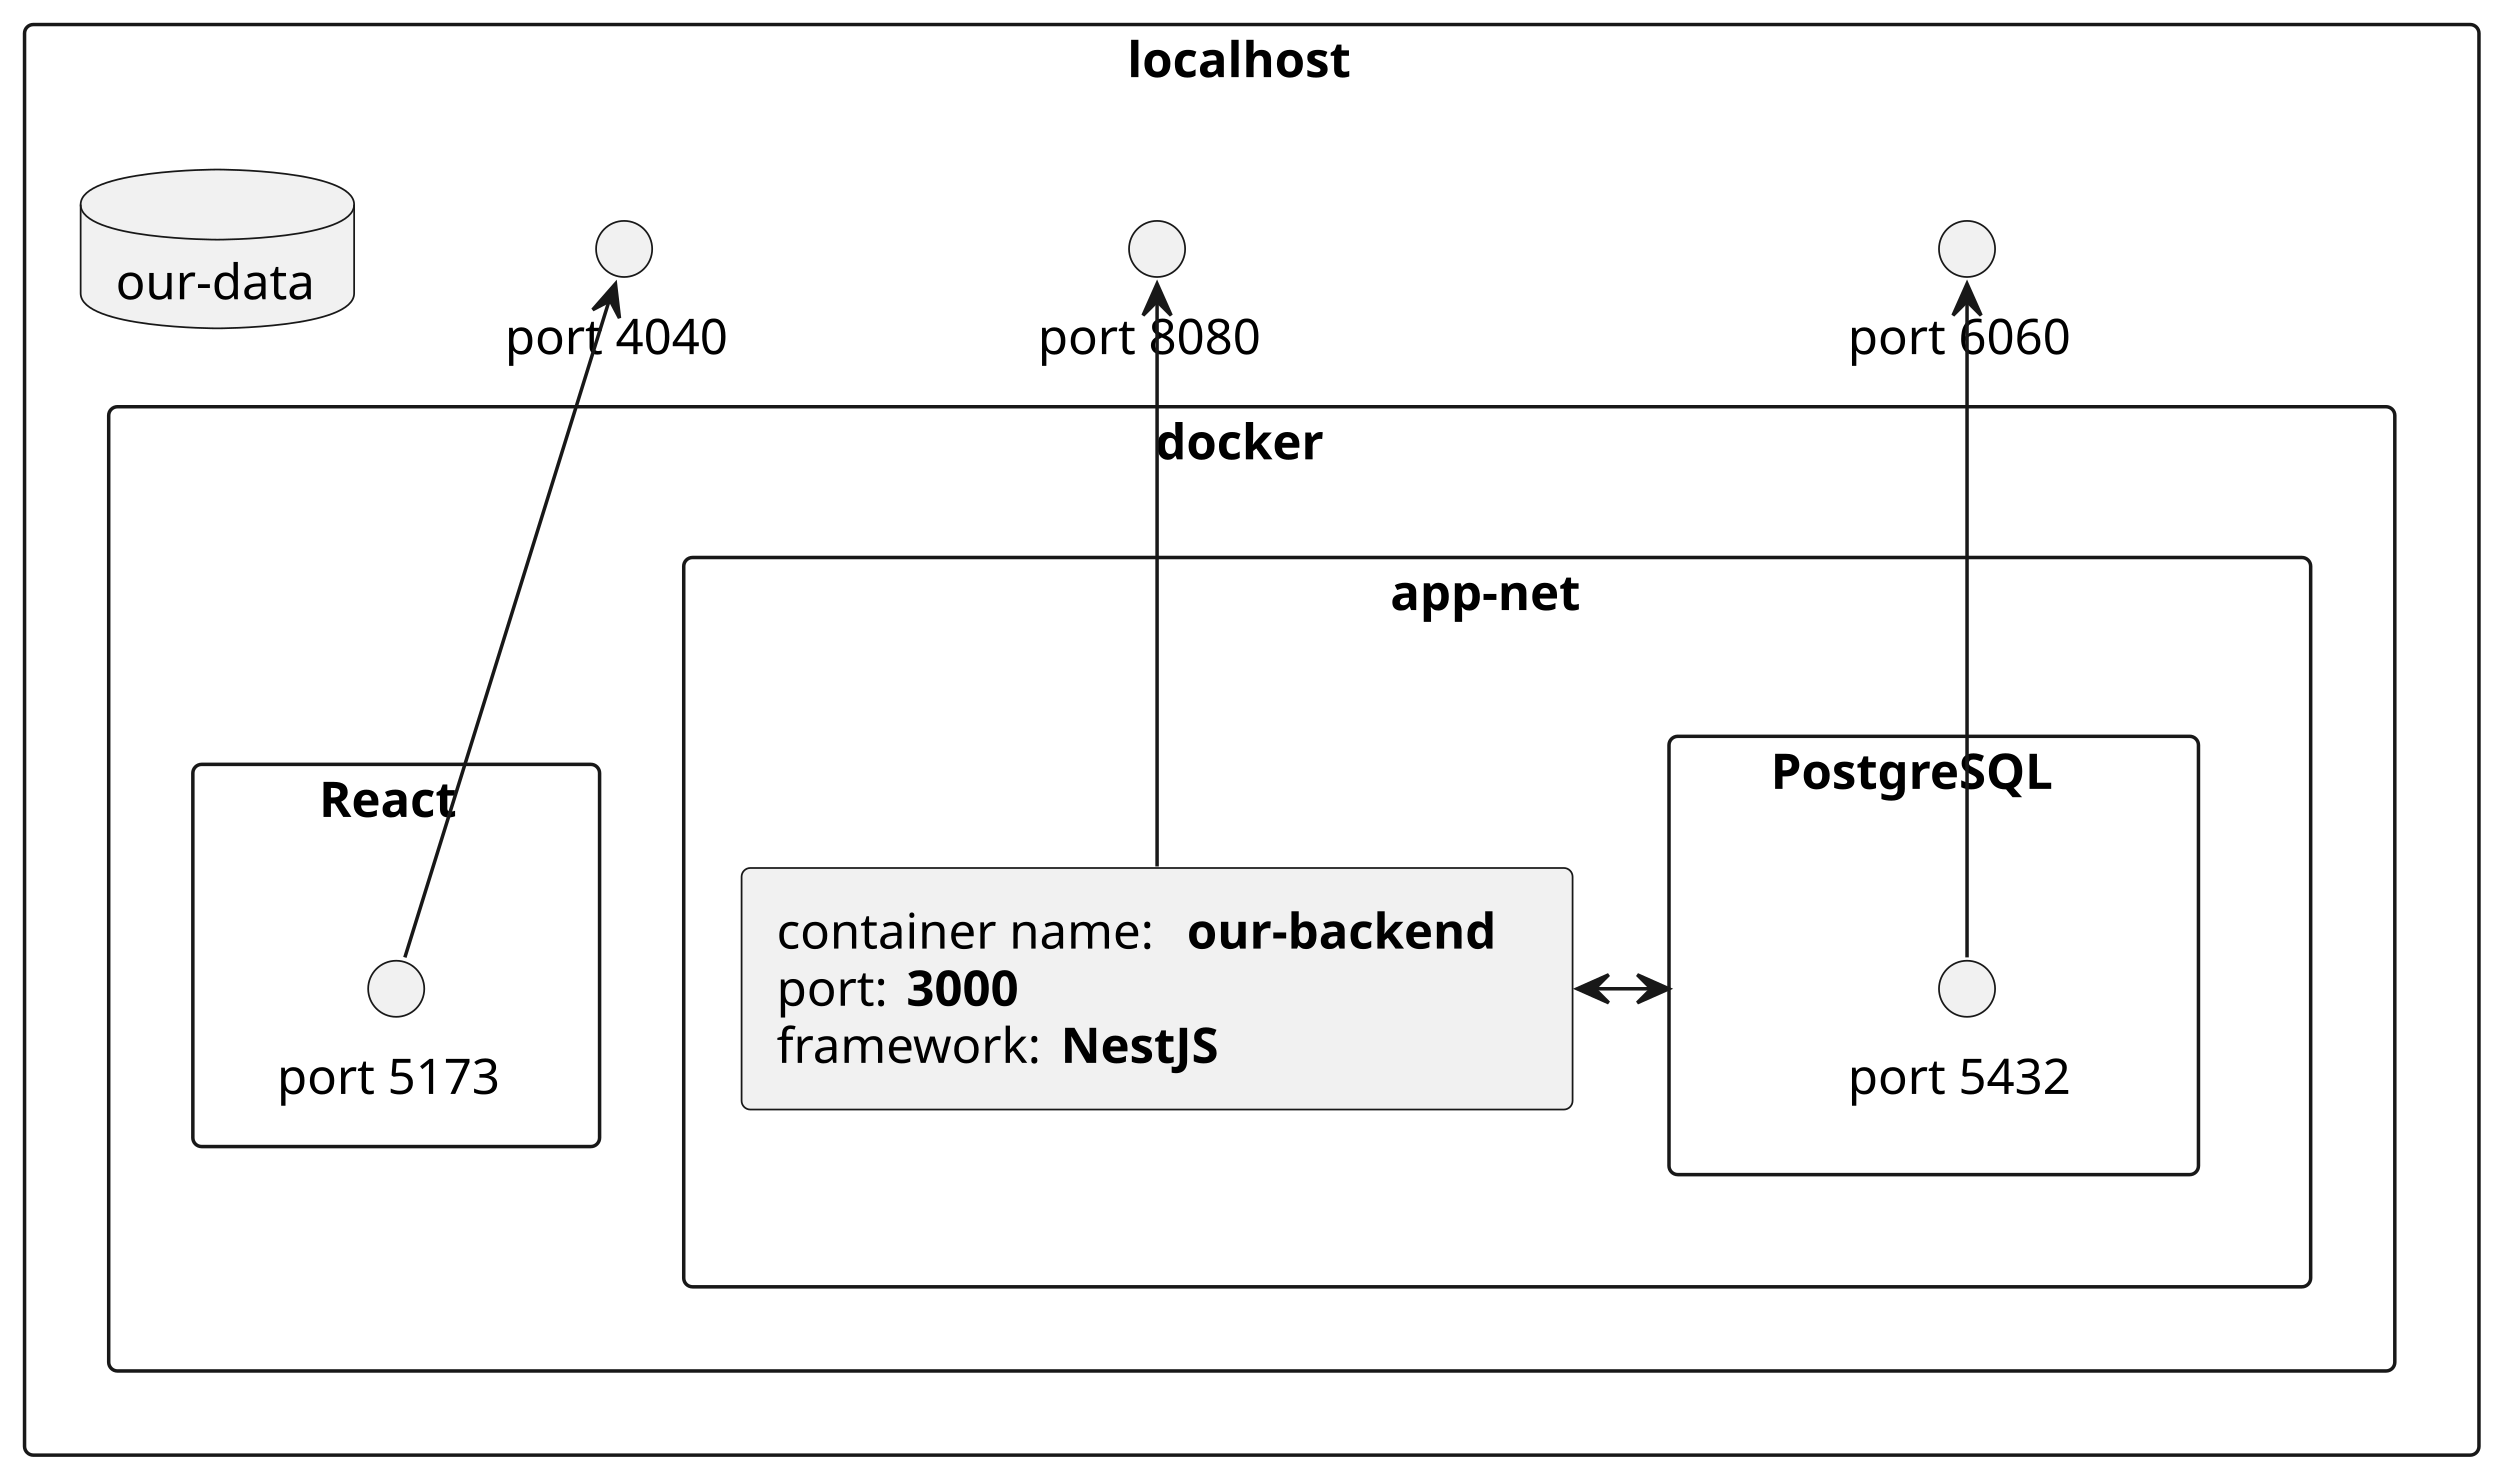
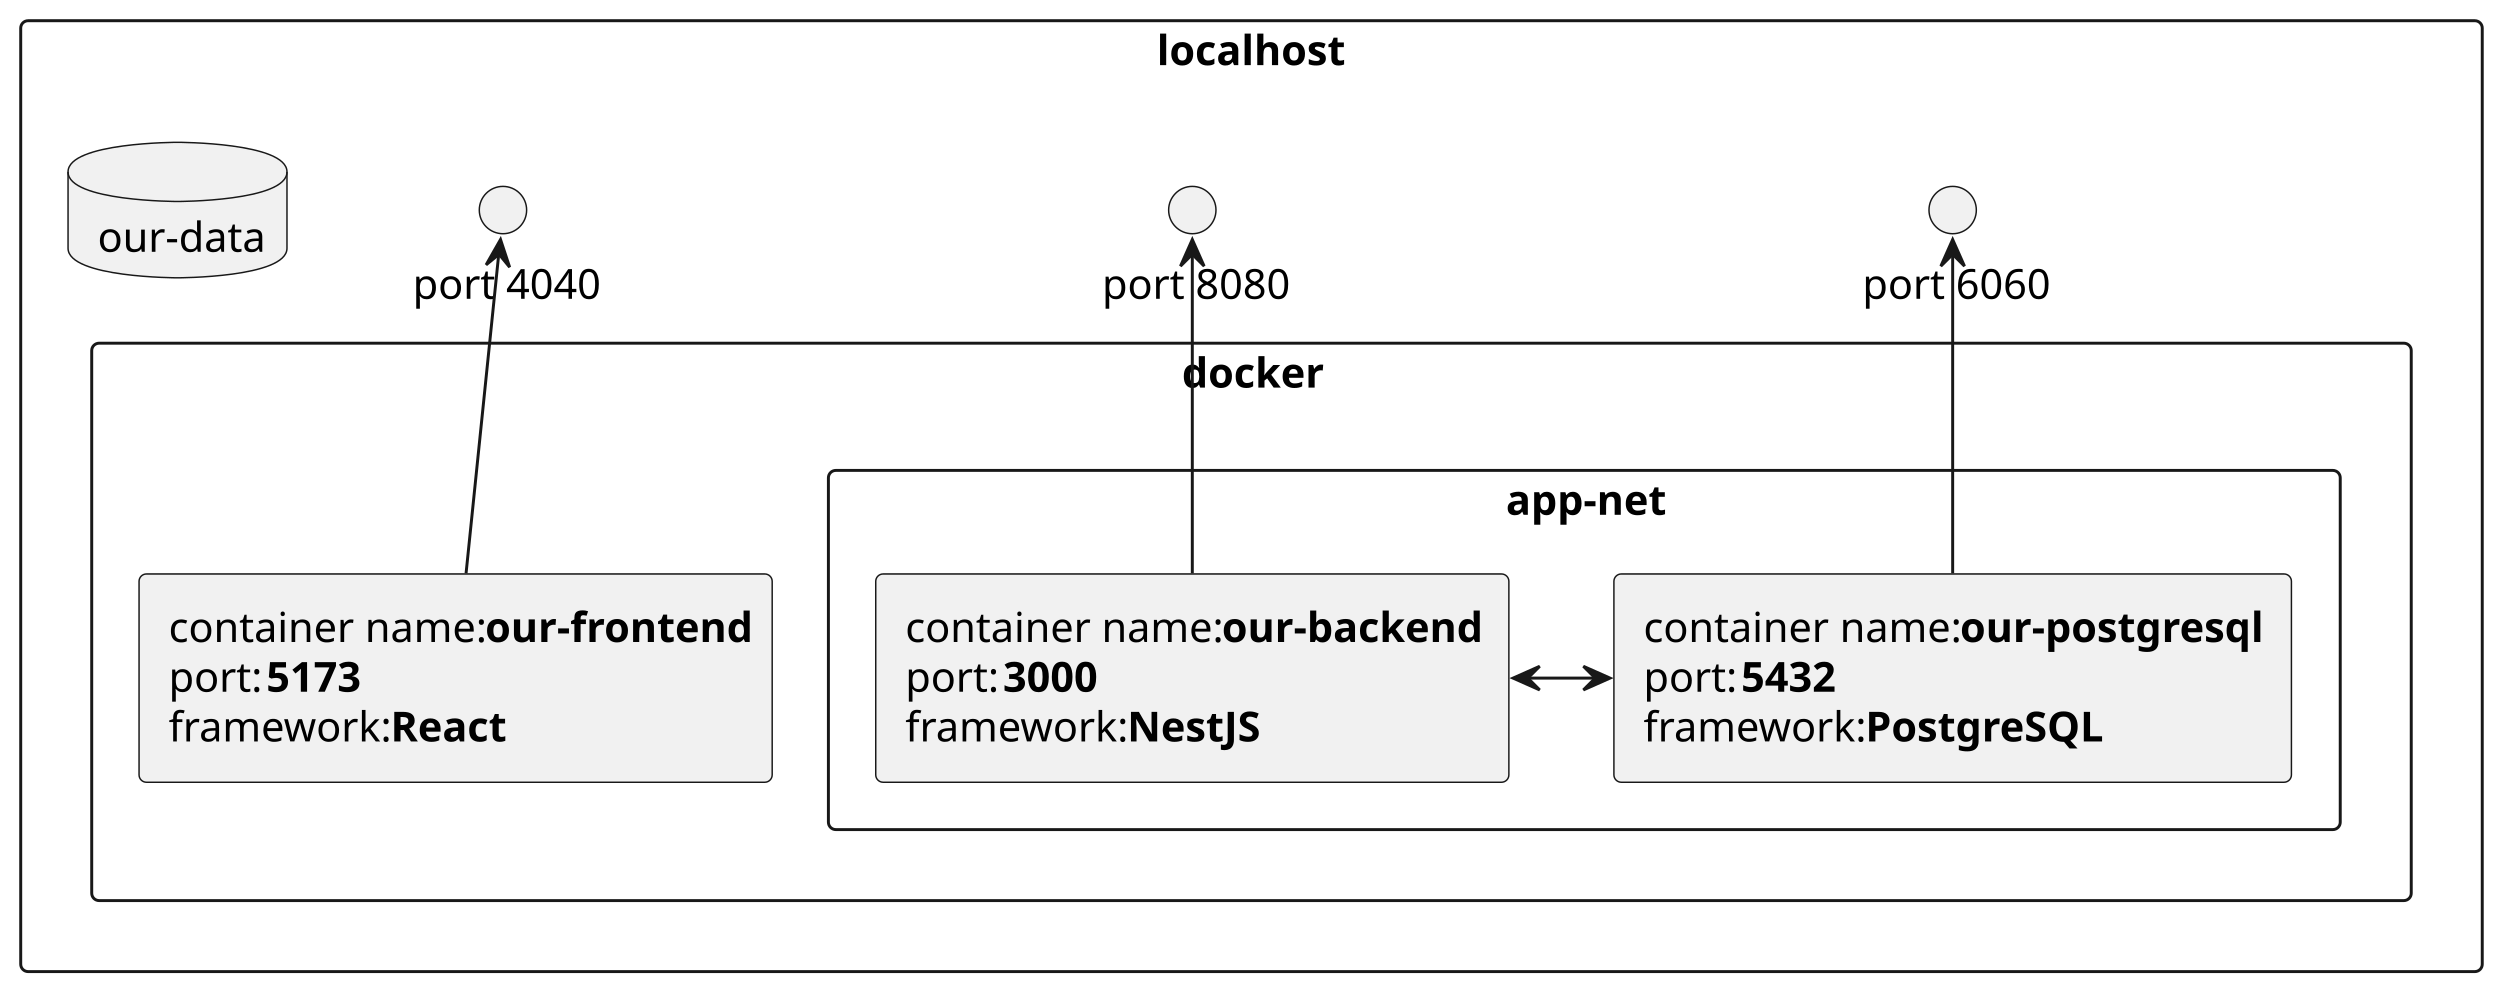
- <svg xmlns="http://www.w3.org/2000/svg" contentStyleType="text/css" height="421px" preserveAspectRatio="none" style="width:713px;height:421px;background:#FFFFFF;" version="1.1" viewBox="0 0 713 421" width="713px" zoomAndPan="magnify">
+ <svg xmlns="http://www.w3.org/2000/svg" contentStyleType="text/css" height="334px" preserveAspectRatio="none" style="width:845px;height:334px;background:#FFFFFF;" version="1.1" viewBox="0 0 845 334" width="845px" zoomAndPan="magnify">
  <defs />
  <g>
    <g id="cluster_localhost">
-       <rect fill="none" height="408" rx="2.5" ry="2.5" style="stroke:#181818;stroke-width:1.0;" width="700" x="7" y="7" />
-       <text fill="#000000" font-family="sans-serif" font-size="14" font-weight="bold" lengthAdjust="spacing" textLength="71" x="321.5" y="21.995">localhost</text>
+       <rect fill="none" height="321.4" rx="2.5" ry="2.5" style="stroke:#181818;stroke-width:1.0;" width="832" x="7" y="7" />
+       <text fill="#000000" font-family="sans-serif" font-size="14" font-weight="bold" lengthAdjust="spacing" textLength="64" x="391" y="22.006">localhost</text>
    </g>
    <g id="cluster_docker">
-       <rect fill="none" height="275" rx="2.5" ry="2.5" style="stroke:#181818;stroke-width:1.0;" width="652" x="31" y="116" />
-       <text fill="#000000" font-family="sans-serif" font-size="14" font-weight="bold" lengthAdjust="spacing" textLength="55" x="329.5" y="130.995">docker</text>
+       <rect fill="none" height="188.4" rx="2.5" ry="2.5" style="stroke:#181818;stroke-width:1.0;" width="784" x="31" y="116" />
+       <text fill="#000000" font-family="sans-serif" font-size="14" font-weight="bold" lengthAdjust="spacing" textLength="47" x="399.5" y="131.006">docker</text>
    </g>
    <g id="cluster_app-net">
-       <rect fill="none" height="208" rx="2.5" ry="2.5" style="stroke:#181818;stroke-width:1.0;" width="464" x="195" y="159" />
-       <text fill="#000000" font-family="sans-serif" font-size="14" font-weight="bold" lengthAdjust="spacing" textLength="61" x="396.5" y="173.995">app-net</text>
-     </g>
-     <g id="cluster_PostgreSQL">
-       <rect fill="none" height="125" rx="2.5" ry="2.5" style="stroke:#181818;stroke-width:1.0;" width="151" x="476" y="210" />
-       <text fill="#000000" font-family="sans-serif" font-size="14" font-weight="bold" lengthAdjust="spacing" textLength="93" x="505" y="224.995">PostgreSQL</text>
-     </g>
-     <g id="cluster_React">
-       <rect fill="none" height="109" rx="2.5" ry="2.5" style="stroke:#181818;stroke-width:1.0;" width="116" x="55" y="218" />
-       <text fill="#000000" font-family="sans-serif" font-size="14" font-weight="bold" lengthAdjust="spacing" textLength="44" x="91" y="232.995">React</text>
+       <rect fill="none" height="121.4" rx="2.5" ry="2.5" style="stroke:#181818;stroke-width:1.0;" width="511" x="280" y="159" />
+       <text fill="#000000" font-family="sans-serif" font-size="14" font-weight="bold" lengthAdjust="spacing" textLength="53" x="509" y="174.006">app-net</text>
    </g>
    <g id="elem_our_data">
-       <path d="M23,58.35 C23,48.35 62,48.35 62,48.35 C62,48.35 101,48.35 101,58.35 L101,83.647 C101,93.647 62,93.647 62,93.647 C62,93.647 23,93.647 23,83.647 L23,58.35 " fill="#F1F1F1" style="stroke:#181818;stroke-width:0.5;" />
-       <path d="M23,58.35 C23,68.35 62,68.35 62,68.35 C62,68.35 101,68.35 101,58.35 " fill="none" style="stroke:#181818;stroke-width:0.5;" />
-       <text fill="#000000" font-family="sans-serif" font-size="14" lengthAdjust="spacing" textLength="58" x="33" y="85.345">our-data</text>
+       <path d="M23,58.1 C23,48.1 60,48.1 60,48.1 C60,48.1 97,48.1 97,58.1 L97,83.9 C97,93.9 60,93.9 60,93.9 C60,93.9 23,93.9 23,83.9 L23,58.1 " fill="#F1F1F1" style="stroke:#181818;stroke-width:0.5;" />
+       <path d="M23,58.1 C23,68.1 60,68.1 60,68.1 C60,68.1 97,68.1 97,58.1 " fill="none" style="stroke:#181818;stroke-width:0.5;" />
+       <text fill="#000000" font-family="sans-serif" font-size="14" lengthAdjust="spacing" textLength="54" x="33" y="85.106">our-data</text>
    </g>
    <g id="elem_portout_nest">
-       <ellipse cx="330" cy="71" fill="#F1F1F1" rx="8" ry="8" style="stroke:#181818;stroke-width:0.5;" />
-       <text fill="#000000" font-family="sans-serif" font-size="14" lengthAdjust="spacing" textLength="68" x="296" y="100.995">port 8080</text>
+       <ellipse cx="403" cy="71" fill="#F1F1F1" rx="8" ry="8" style="stroke:#181818;stroke-width:0.5;" />
+       <text fill="#000000" font-family="sans-serif" font-size="14" lengthAdjust="spacing" textLength="61" x="372.5" y="101.006">port 8080</text>
    </g>
    <g id="elem_portout_postgre">
-       <ellipse cx="561" cy="71" fill="#F1F1F1" rx="8" ry="8" style="stroke:#181818;stroke-width:0.5;" />
-       <text fill="#000000" font-family="sans-serif" font-size="14" lengthAdjust="spacing" textLength="68" x="527" y="100.995">port 6060</text>
+       <ellipse cx="660" cy="71" fill="#F1F1F1" rx="8" ry="8" style="stroke:#181818;stroke-width:0.5;" />
+       <text fill="#000000" font-family="sans-serif" font-size="14" lengthAdjust="spacing" textLength="61" x="629.5" y="101.006">port 6060</text>
    </g>
    <g id="elem_portout_react">
-       <ellipse cx="178" cy="71" fill="#F1F1F1" rx="8" ry="8" style="stroke:#181818;stroke-width:0.5;" />
-       <text fill="#000000" font-family="sans-serif" font-size="14" lengthAdjust="spacing" textLength="68" x="144" y="100.995">port 4040</text>
+       <ellipse cx="170" cy="71" fill="#F1F1F1" rx="8" ry="8" style="stroke:#181818;stroke-width:0.5;" />
+       <text fill="#000000" font-family="sans-serif" font-size="14" lengthAdjust="spacing" textLength="61" x="139.5" y="101.006">port 4040</text>
+     </g>
+     <g id="elem_React">
+       <rect fill="#F1F1F1" height="70.4" rx="2.5" ry="2.5" style="stroke:#181818;stroke-width:0.5;" width="214" x="47" y="194" />
+       <text fill="#000000" font-family="sans-serif" font-size="14" lengthAdjust="spacing" textLength="103" x="57" y="217.006">container name:</text>
+       <text fill="#000000" font-family="sans-serif" font-size="14" font-weight="bold" lengthAdjust="spacing" textLength="87" x="164" y="217.006">our-frontend</text>
+       <text fill="#000000" font-family="sans-serif" font-size="14" lengthAdjust="spacing" textLength="29" x="57" y="233.806">port:</text>
+       <text fill="#000000" font-family="sans-serif" font-size="14" font-weight="bold" lengthAdjust="spacing" textLength="32" x="90" y="233.806">5173</text>
+       <text fill="#000000" font-family="sans-serif" font-size="14" lengthAdjust="spacing" textLength="71" x="57" y="250.606">framework:</text>
+       <text fill="#000000" font-family="sans-serif" font-size="14" font-weight="bold" lengthAdjust="spacing" textLength="39" x="132" y="250.606">React</text>
    </g>
    <g id="elem_NestJS">
-       <rect fill="#F1F1F1" height="68.891" rx="2.5" ry="2.5" style="stroke:#181818;stroke-width:0.5;" width="237" x="211.5" y="247.55" />
-       <text fill="#000000" font-family="sans-serif" font-size="14" lengthAdjust="spacing" textLength="113" x="221.5" y="270.545">container name:</text>
-       <text fill="#000000" font-family="sans-serif" font-size="14" font-weight="bold" lengthAdjust="spacing" textLength="100" x="338.5" y="270.545">our-backend</text>
-       <text fill="#000000" font-family="sans-serif" font-size="14" lengthAdjust="spacing" textLength="33" x="221.5" y="286.842">port:</text>
-       <text fill="#000000" font-family="sans-serif" font-size="14" font-weight="bold" lengthAdjust="spacing" textLength="40" x="258.5" y="286.842">3000</text>
-       <text fill="#000000" font-family="sans-serif" font-size="14" lengthAdjust="spacing" textLength="77" x="221.5" y="303.139">framework:</text>
-       <text fill="#000000" font-family="sans-serif" font-size="14" font-weight="bold" lengthAdjust="spacing" textLength="50" x="302.5" y="303.139">NestJS</text>
+       <rect fill="#F1F1F1" height="70.4" rx="2.5" ry="2.5" style="stroke:#181818;stroke-width:0.5;" width="214" x="296" y="194" />
+       <text fill="#000000" font-family="sans-serif" font-size="14" lengthAdjust="spacing" textLength="103" x="306" y="217.006">container name:</text>
+       <text fill="#000000" font-family="sans-serif" font-size="14" font-weight="bold" lengthAdjust="spacing" textLength="87" x="413" y="217.006">our-backend</text>
+       <text fill="#000000" font-family="sans-serif" font-size="14" lengthAdjust="spacing" textLength="29" x="306" y="233.806">port:</text>
+       <text fill="#000000" font-family="sans-serif" font-size="14" font-weight="bold" lengthAdjust="spacing" textLength="32" x="339" y="233.806">3000</text>
+       <text fill="#000000" font-family="sans-serif" font-size="14" lengthAdjust="spacing" textLength="71" x="306" y="250.606">framework:</text>
+       <text fill="#000000" font-family="sans-serif" font-size="14" font-weight="bold" lengthAdjust="spacing" textLength="48" x="381" y="250.606">NestJS</text>
    </g>
-     <g id="elem_portin_postgre">
-       <ellipse cx="561" cy="282" fill="#F1F1F1" rx="8" ry="8" style="stroke:#181818;stroke-width:0.5;" />
-       <text fill="#000000" font-family="sans-serif" font-size="14" lengthAdjust="spacing" textLength="68" x="527" y="311.995">port 5432</text>
-     </g>
-     <g id="elem_portin_react">
-       <ellipse cx="113" cy="282" fill="#F1F1F1" rx="8" ry="8" style="stroke:#181818;stroke-width:0.5;" />
-       <text fill="#000000" font-family="sans-serif" font-size="14" lengthAdjust="spacing" textLength="68" x="79" y="311.995">port 5173</text>
+     <g id="elem_PostgreSQL">
+       <rect fill="#F1F1F1" height="70.4" rx="2.5" ry="2.5" style="stroke:#181818;stroke-width:0.5;" width="229" x="545.5" y="194" />
+       <text fill="#000000" font-family="sans-serif" font-size="14" lengthAdjust="spacing" textLength="103" x="555.5" y="217.006">container name:</text>
+       <text fill="#000000" font-family="sans-serif" font-size="14" font-weight="bold" lengthAdjust="spacing" textLength="102" x="662.5" y="217.006">our-postgresql</text>
+       <text fill="#000000" font-family="sans-serif" font-size="14" lengthAdjust="spacing" textLength="29" x="555.5" y="233.806">port:</text>
+       <text fill="#000000" font-family="sans-serif" font-size="14" font-weight="bold" lengthAdjust="spacing" textLength="32" x="588.5" y="233.806">5432</text>
+       <text fill="#000000" font-family="sans-serif" font-size="14" lengthAdjust="spacing" textLength="71" x="555.5" y="250.606">framework:</text>
+       <text fill="#000000" font-family="sans-serif" font-size="14" font-weight="bold" lengthAdjust="spacing" textLength="82" x="630.5" y="250.606">PostgreSQL</text>
    </g>
    <g id="link_portout_nest_NestJS">
-       <path d="M330,85.74 C330,118.19 330,200.37 330,247.12 " fill="none" id="portout_nest-backto-NestJS" style="stroke:#181818;stroke-width:1.0;" />
-       <polygon fill="#181818" points="330,80.94,326,89.94,330,85.94,334,89.94,330,80.94" style="stroke:#181818;stroke-width:1.0;" />
+       <path d="M403,85.73 C403,109.69 403,159.84 403,193.77 " fill="none" id="portout_nest-backto-NestJS" style="stroke:#181818;stroke-width:1.0;" />
+       <polygon fill="#181818" points="403,80.96,399,89.96,403,85.96,407,89.96,403,80.96" style="stroke:#181818;stroke-width:1.0;" />
    </g>
-     <g id="link_portout_react_portin_react">
-       <path d="M173.9,85.19 C161.6,124.73 125.29,241.49 115.47,273.05 " fill="none" id="portout_react-backto-portin_react" style="stroke:#181818;stroke-width:1.0;" />
-       <polygon fill="#181818" points="175.53,80.94,169.035,88.344,174.043,85.714,176.673,90.722,175.53,80.94" style="stroke:#181818;stroke-width:1.0;" />
+     <g id="link_portout_react_React">
+       <path d="M168.59,85.73 C166.14,109.69 161,159.84 157.53,193.77 " fill="none" id="portout_react-backto-React" style="stroke:#181818;stroke-width:1.0;" />
+       <polygon fill="#181818" points="169.18,80.96,164.302,89.516,168.681,85.935,172.262,90.314,169.18,80.96" style="stroke:#181818;stroke-width:1.0;" />
    </g>
-     <g id="link_portout_postgre_portin_postgre">
-       <path d="M561,85.68 C561,125.69 561,241.62 561,273.05 " fill="none" id="portout_postgre-backto-portin_postgre" style="stroke:#181818;stroke-width:1.0;" />
-       <polygon fill="#181818" points="561,80.94,557,89.94,561,85.94,565,89.94,561,80.94" style="stroke:#181818;stroke-width:1.0;" />
+     <g id="link_portout_postgre_PostgreSQL">
+       <path d="M660,85.73 C660,109.69 660,159.84 660,193.77 " fill="none" id="portout_postgre-backto-PostgreSQL" style="stroke:#181818;stroke-width:1.0;" />
+       <polygon fill="#181818" points="660,80.96,656,89.96,660,85.96,664,89.96,660,80.96" style="stroke:#181818;stroke-width:1.0;" />
    </g>
    <g id="link_PostgreSQL_NestJS">
-       <path d="M475.952,282 C475.914,282 475.877,282 475.84,282 C475.766,282 475.692,282 475.618,282 C475.47,282 475.321,282 475.173,282 C474.877,282 474.58,282 474.283,282 C473.69,282 473.097,282 472.504,282 C471.318,282 470.132,282 468.946,282 C464.202,282 459.46,282 454.72,282 " fill="none" id="PostgreSQL-NestJS" style="stroke:#181818;stroke-width:1.0;" />
-       <polygon fill="#181818" points="475.952,282,466.952,278,470.952,282,466.952,286,475.952,282" style="stroke:#181818;stroke-width:1.0;" />
-       <polygon fill="#181818" points="449.81,282,458.81,286,454.81,282,458.81,278,449.81,282" style="stroke:#181818;stroke-width:1.0;" />
+       <path d="M539.34,229.2 C531.69,229.2 524.04,229.2 516.39,229.2 " fill="none" id="PostgreSQL-NestJS" style="stroke:#181818;stroke-width:1.0;" />
+       <polygon fill="#181818" points="544.18,229.2,535.18,225.2,539.18,229.2,535.18,233.2,544.18,229.2" style="stroke:#181818;stroke-width:1.0;" />
+       <polygon fill="#181818" points="511.42,229.2,520.42,233.2,516.42,229.2,520.42,225.2,511.42,229.2" style="stroke:#181818;stroke-width:1.0;" />
    </g>
  </g>
</svg>
